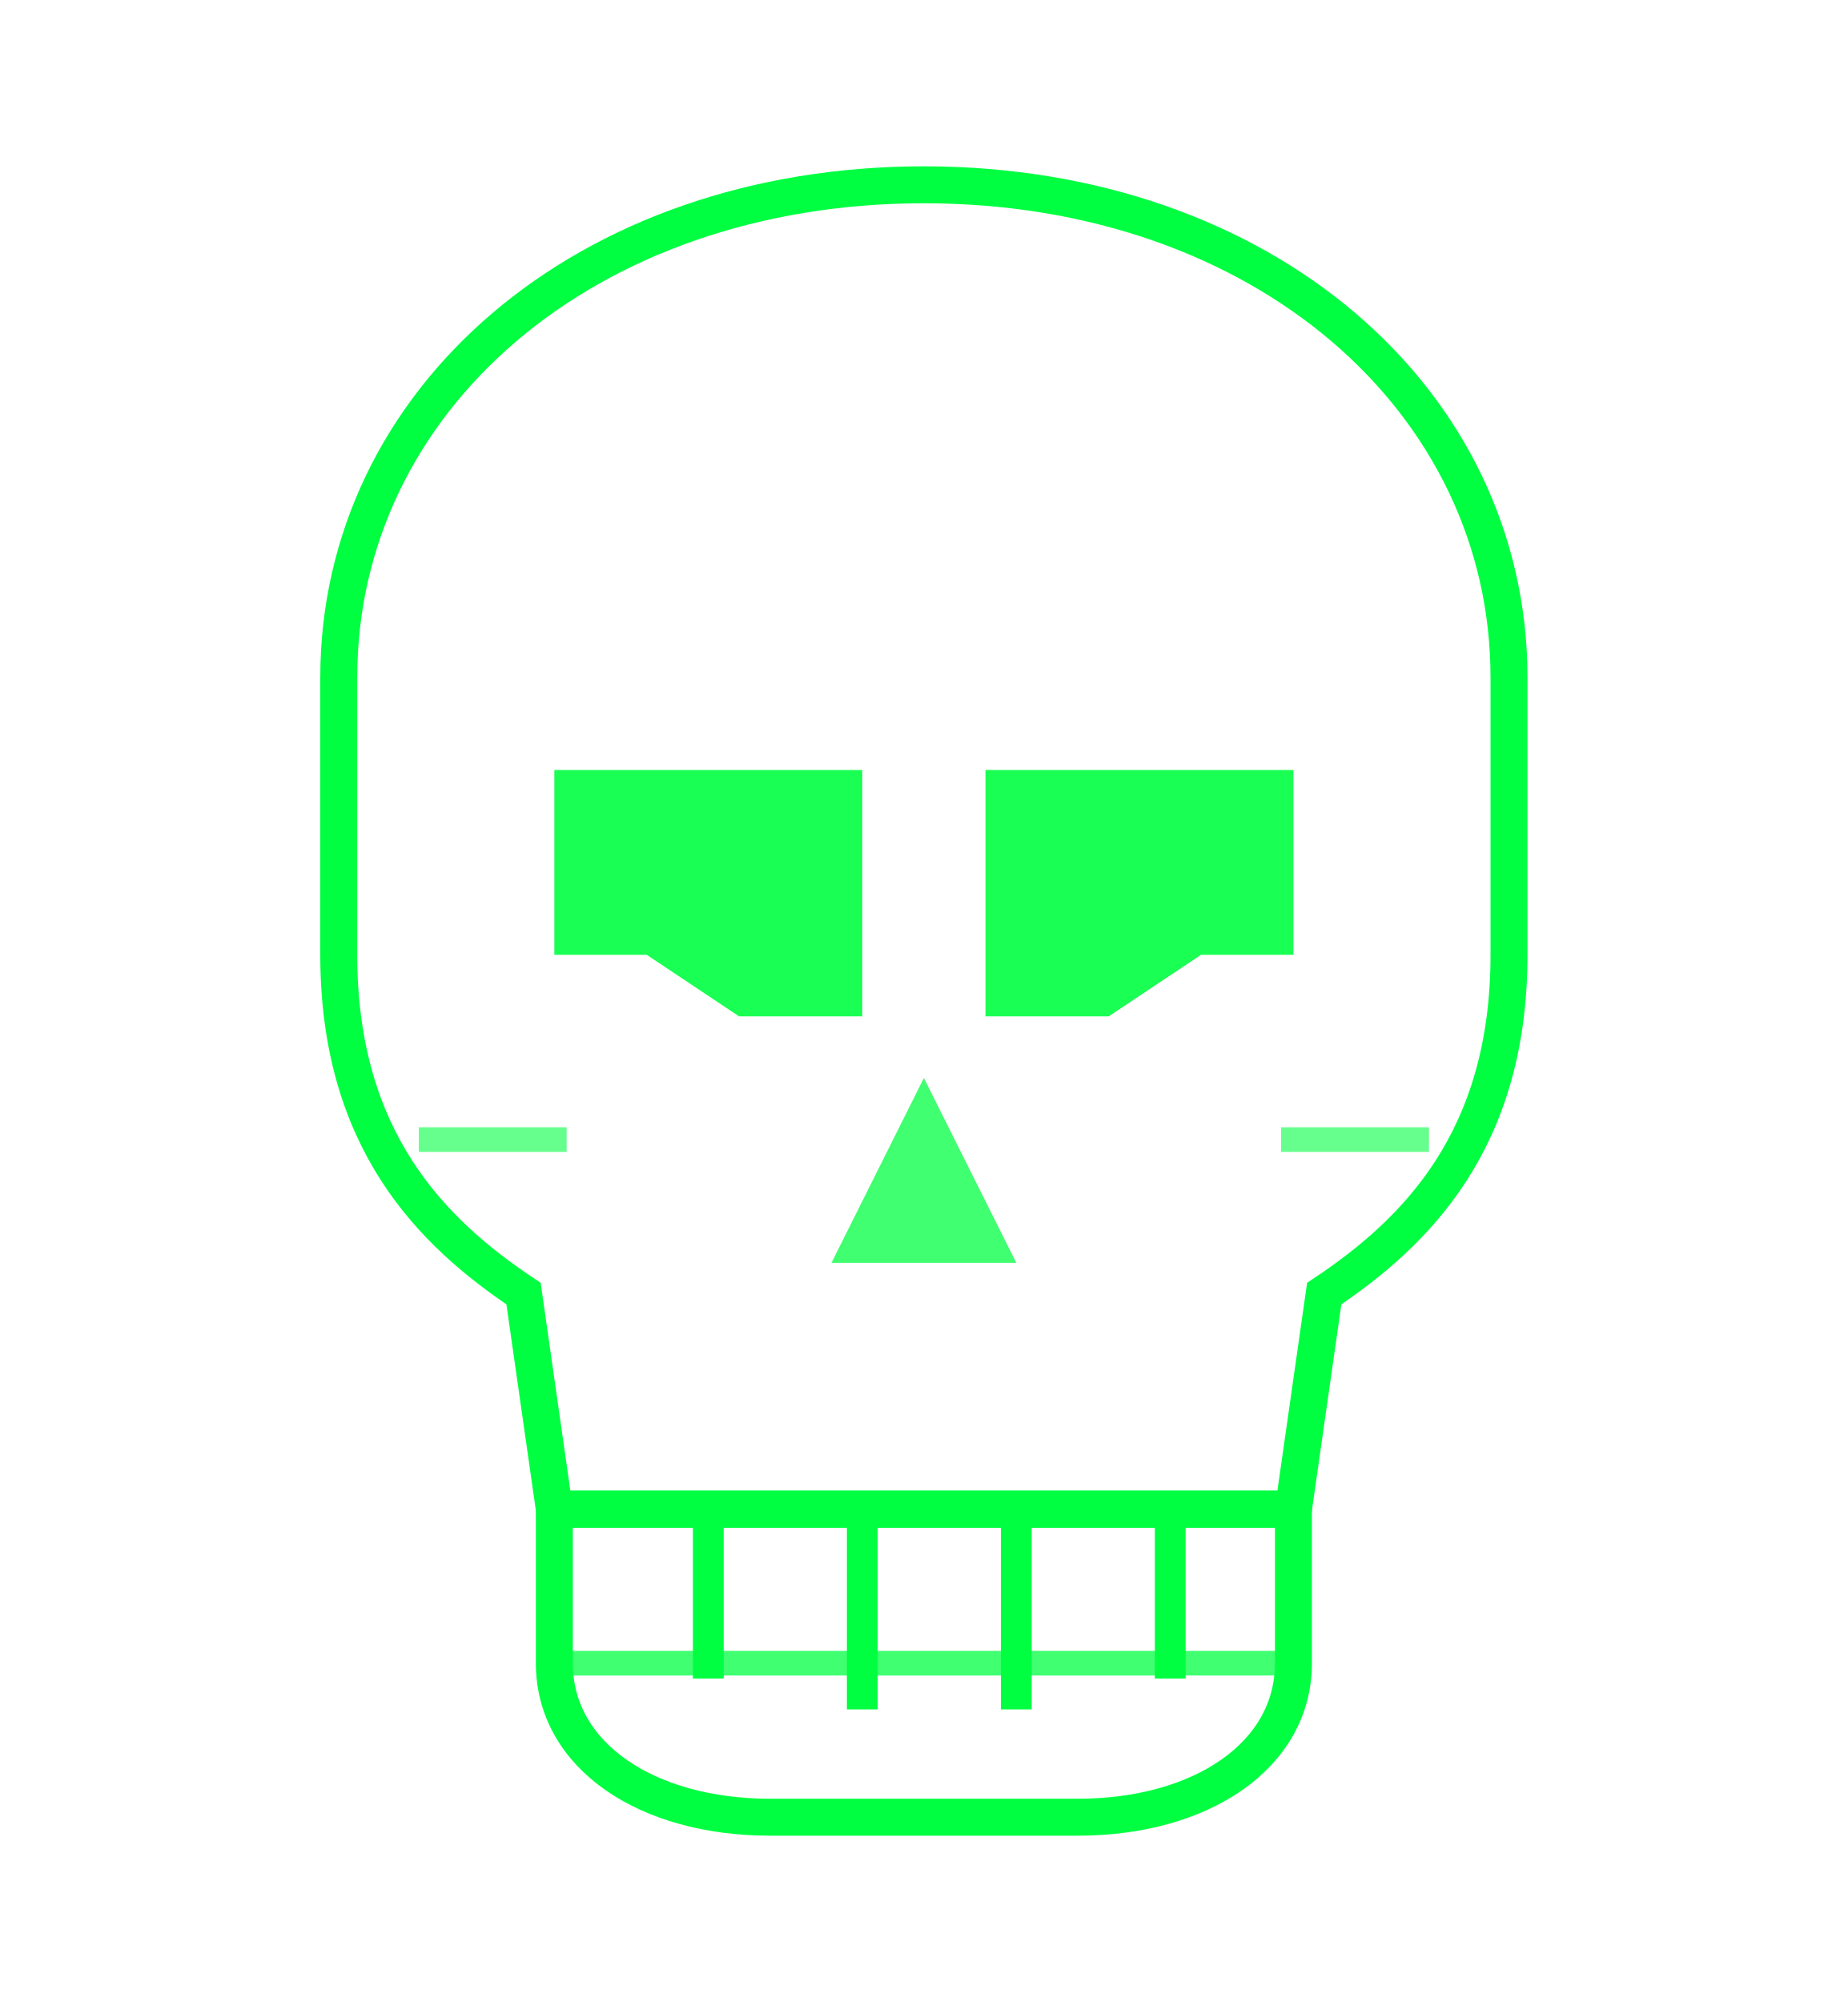
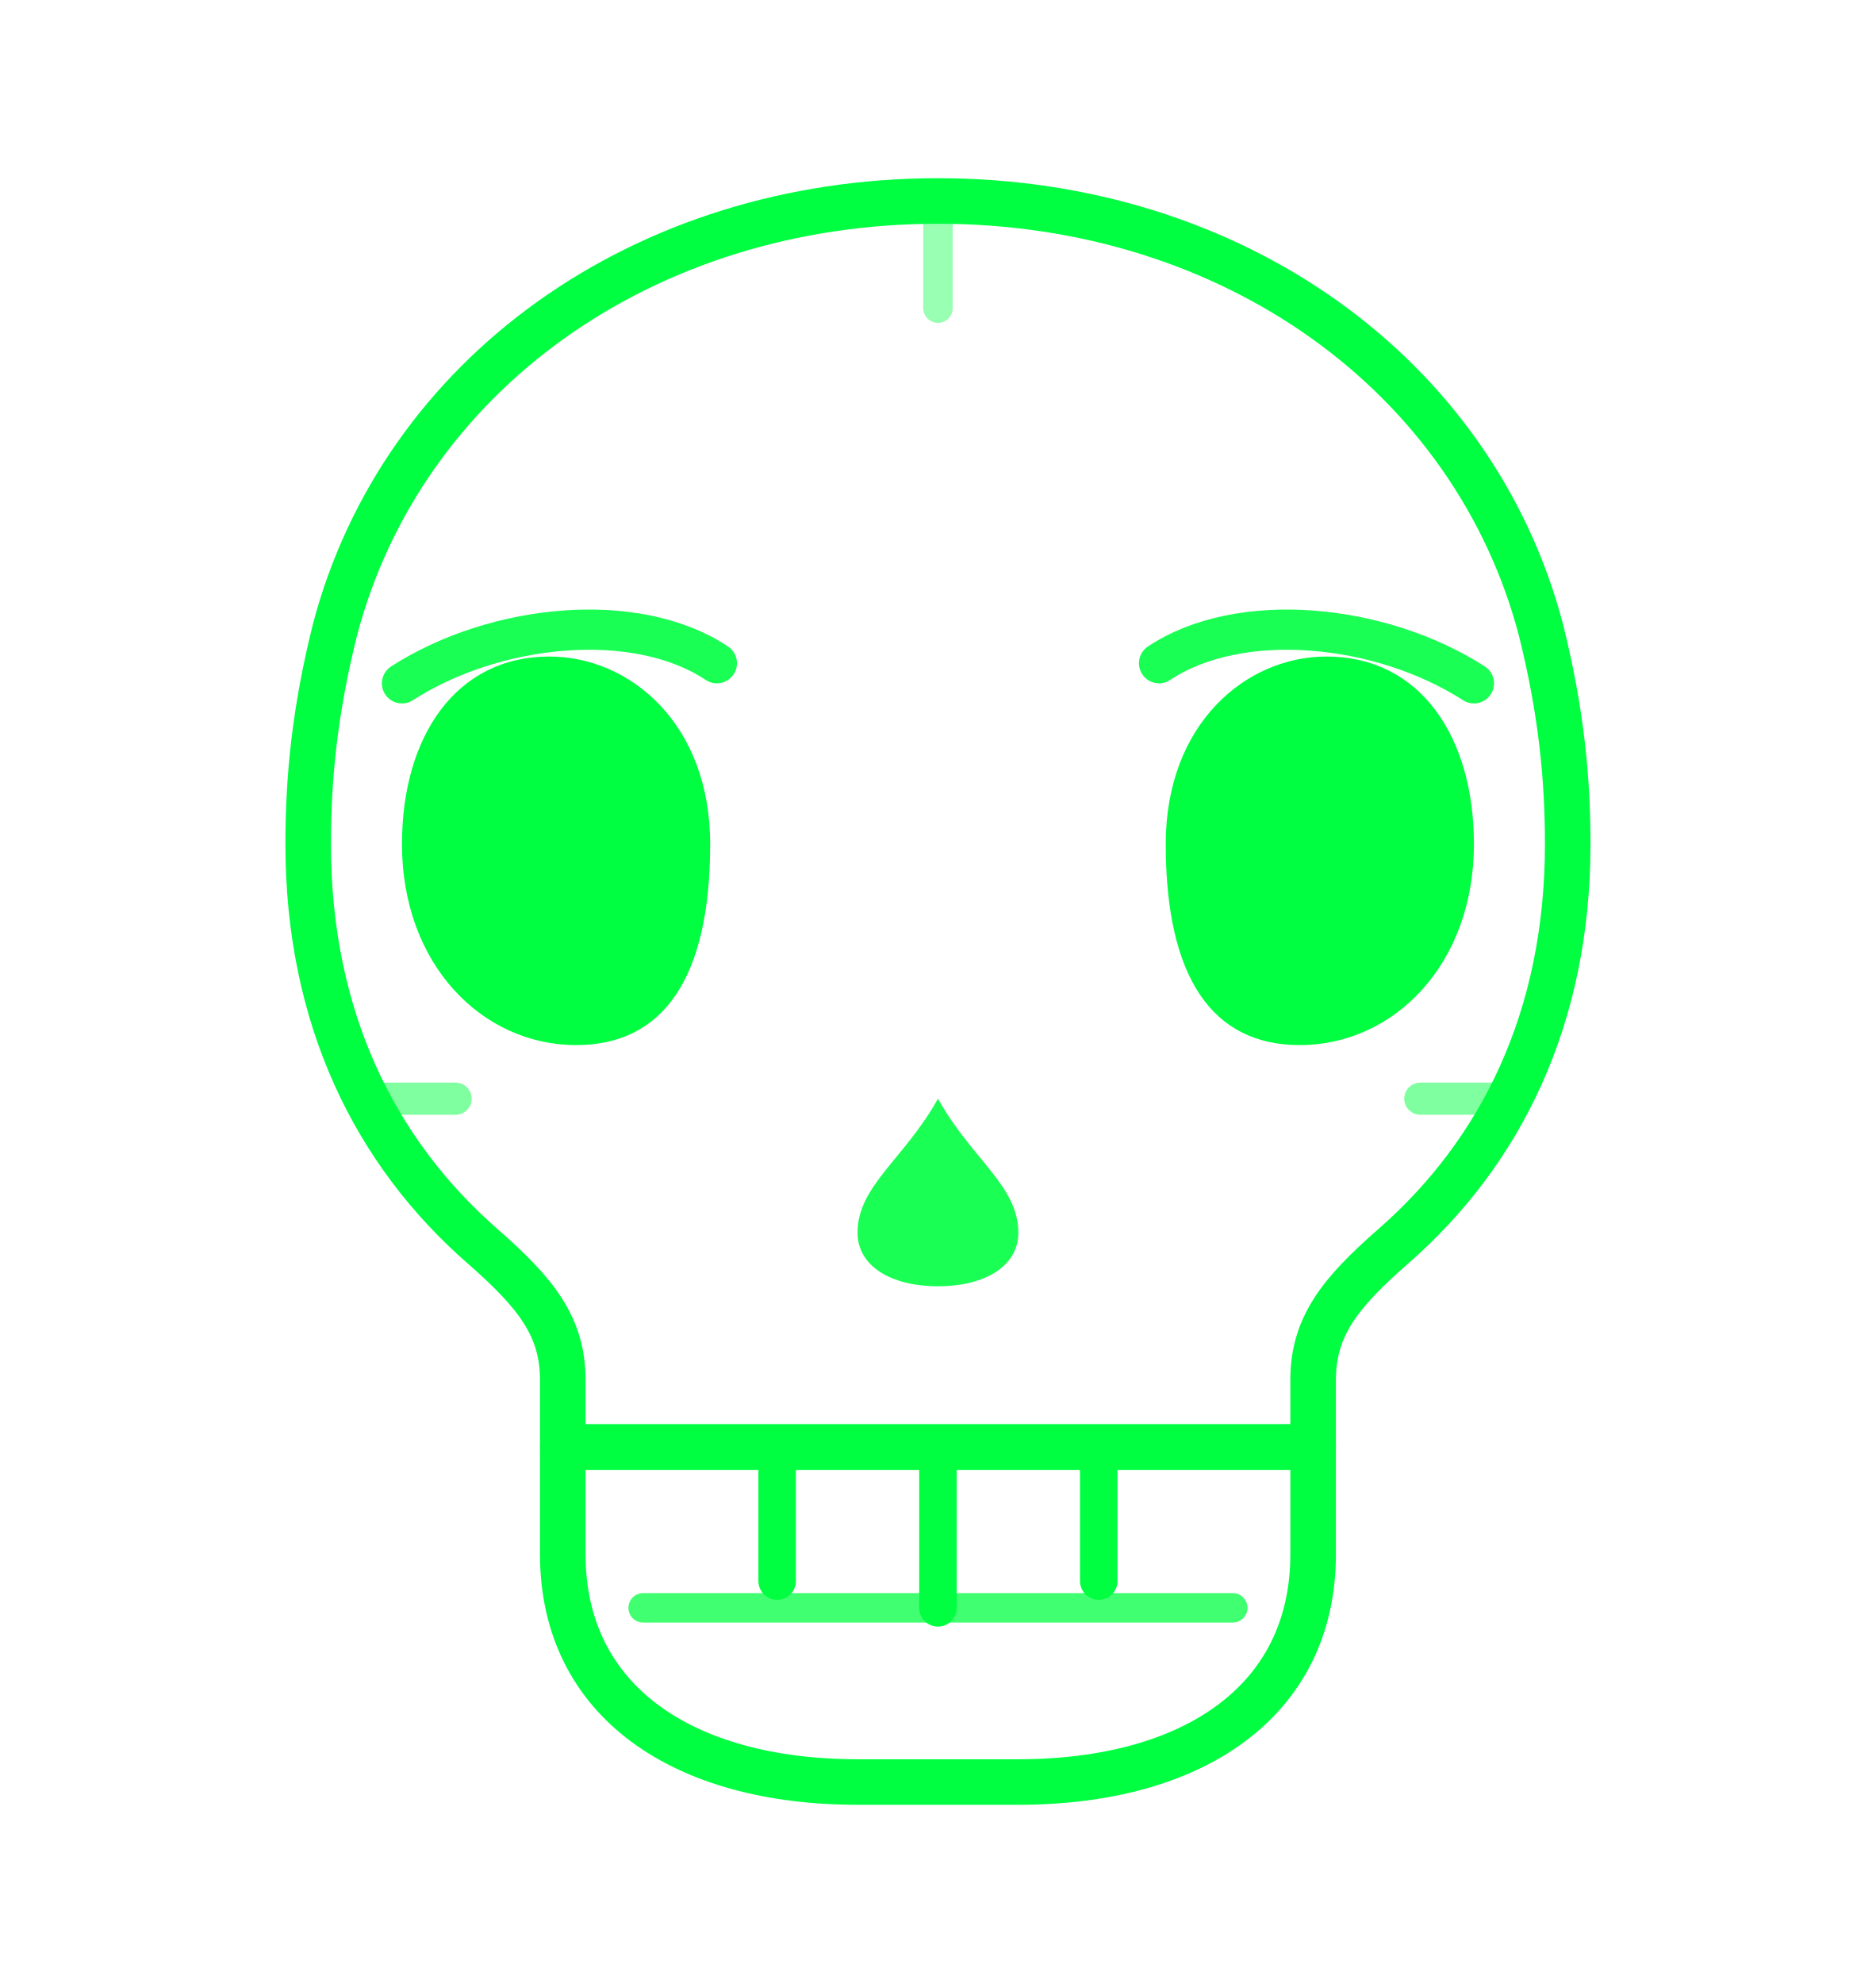
- <svg xmlns="http://www.w3.org/2000/svg" viewBox="0 0 120 130" fill="none" stroke="#00ff41" stroke-width="2.4" stroke-linecap="square" stroke-linejoin="miter">
-   <path d="M22 62 V44 C22 26 38 12 60 12 C82 12 98 26 98 44 V62            C98 74 92 80 86 84 L84 98 H36 L34 84 C28 80 22 74 22 62 Z" />
-   <path d="M36 50 h20 v16 h-8 l-6 -4 h-6 z" fill="#00ff41" fill-opacity="0.9" stroke="none" />
-   <path d="M84 50 h-20 v16 h8 l6 -4 h6 z" fill="#00ff41" fill-opacity="0.9" stroke="none" />
-   <path d="M60 70 l-6 12 h12 z" fill="#00ff41" fill-opacity="0.75" stroke="none" />
-   <path d="M36 98 h48 v10 c0 6 -6 10 -14 10 H50 c-8 0 -14 -4 -14 -10 z" />
-   <path d="M46 98 v10 M56 98 v12 M66 98 v12 M76 98 v10" stroke-width="2" />
-   <path d="M36 108 h48" stroke-width="1.6" stroke-opacity="0.75" />
-   <path d="M28 74 h8 M92 74 h-8" stroke-width="1.6" stroke-opacity="0.6" />
+ <svg xmlns="http://www.w3.org/2000/svg" viewBox="0 0 140 148" fill="none" stroke="#00ff41" stroke-width="3.4" stroke-linecap="round" stroke-linejoin="round">
+   <path d="M70 15            C48 15 30 28 25 47            C23.5 53 23 58 23 63            C23 76 28 86 36 93            C40 96.5 42 99 42 103            L42 108            H98            L98 103            C98 99 100 96.5 104 93            C112 86 117 76 117 63            C117 58 116.5 53 115 47            C110 28 92 15 70 15 Z" />
+   <path d="M53 63            C53 54 47 49 41 49            C34 49 30 55 30 63            C30 72 36 78 43 78            C49.5 78 53 73 53 63 Z" fill="#00ff41" stroke="none" />
+   <path d="M87 63            C87 54 93 49 99 49            C106 49 110 55 110 63            C110 72 104 78 97 78            C90.5 78 87 73 87 63 Z" fill="#00ff41" stroke="none" />
+   <path d="M30 51 C37 46.5 47.5 45.5 53.5 49.5" stroke-width="3" stroke-opacity="0.9" />
+   <path d="M110 51 C103 46.5 92.5 45.5 86.5 49.5" stroke-width="3" stroke-opacity="0.9" />
+   <path d="M70 82            C67.5 86.5 64 88.5 64 92            C64 94.5 66.5 96 70 96            C73.5 96 76 94.5 76 92            C76 88.5 72.5 86.5 70 82 Z" fill="#00ff41" fill-opacity="0.9" stroke="none" />
+   <path d="M42 108            H98            V116            C98 127 89 133 76 133            H64            C51 133 42 127 42 116            Z" />
+   <path d="M58 108 v10 M70 108 v12 M82 108 v10" stroke-width="2.8" />
+   <path d="M48 120 H92" stroke-width="2.2" stroke-opacity="0.75" />
+   <path d="M27 82 h7" stroke-width="2.4" stroke-opacity="0.5" />
+   <path d="M113 82 h-7" stroke-width="2.4" stroke-opacity="0.5" />
+   <path d="M70 15 v8" stroke-width="2.2" stroke-opacity="0.4" />
</svg>
